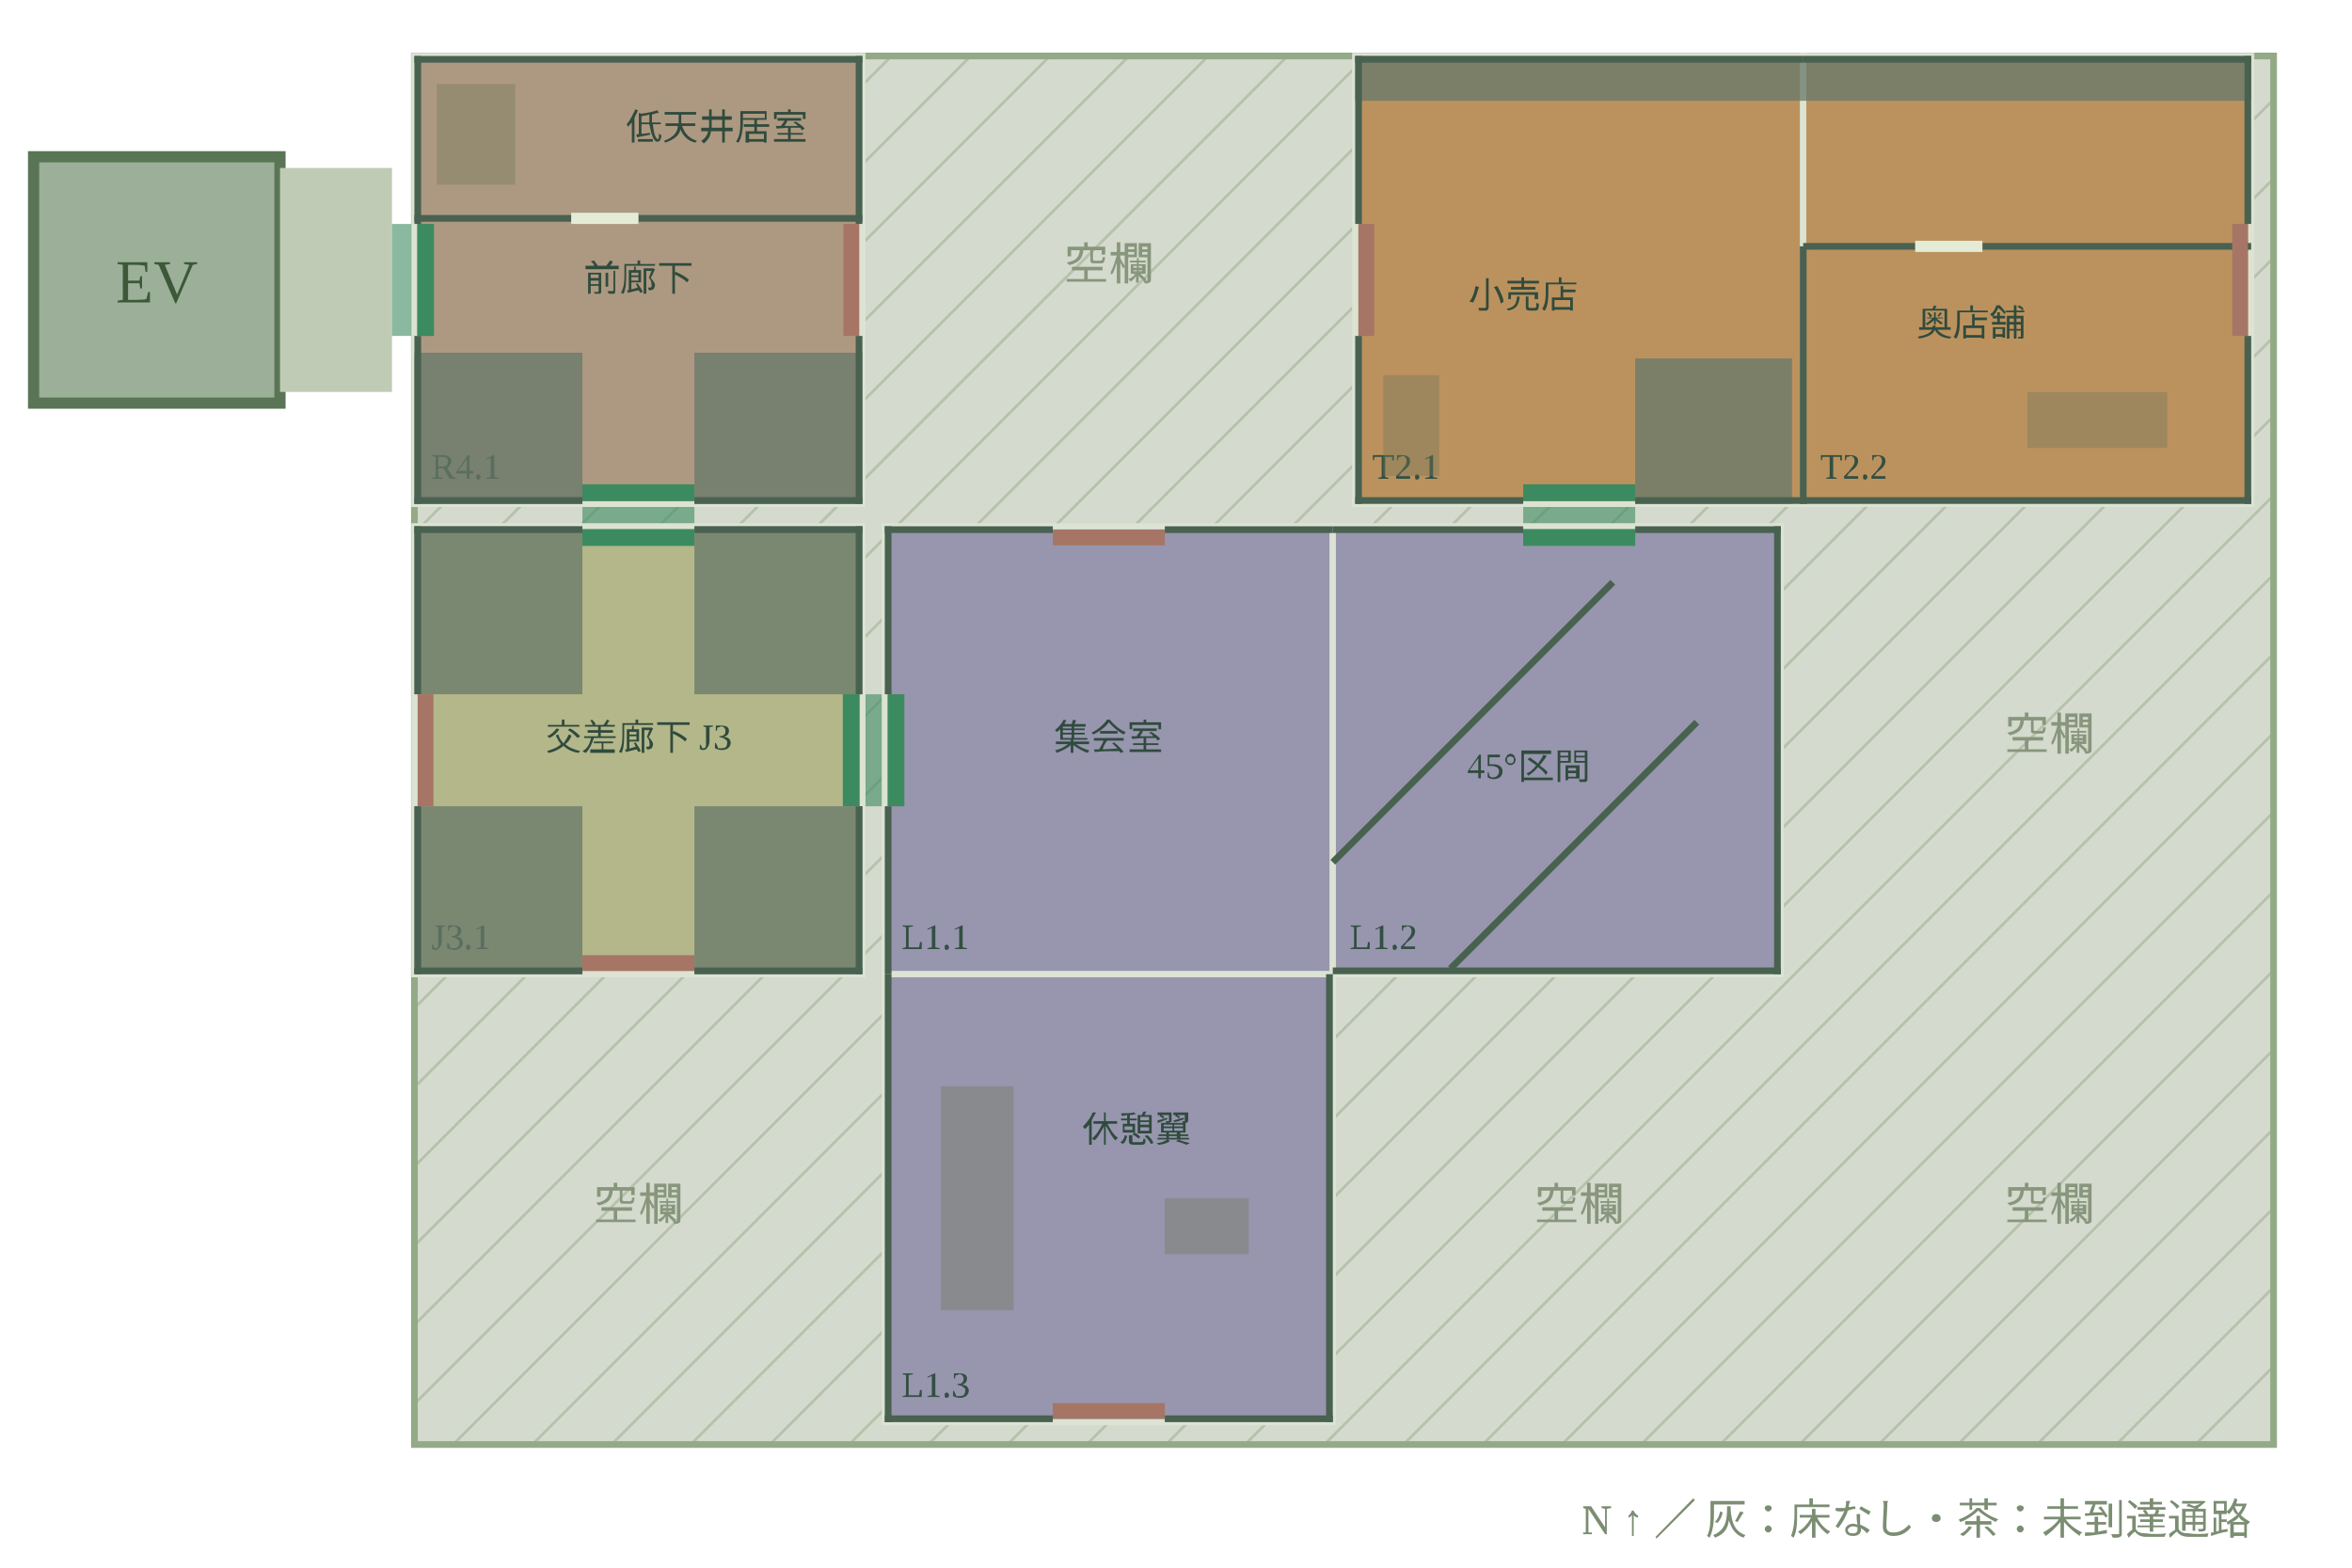
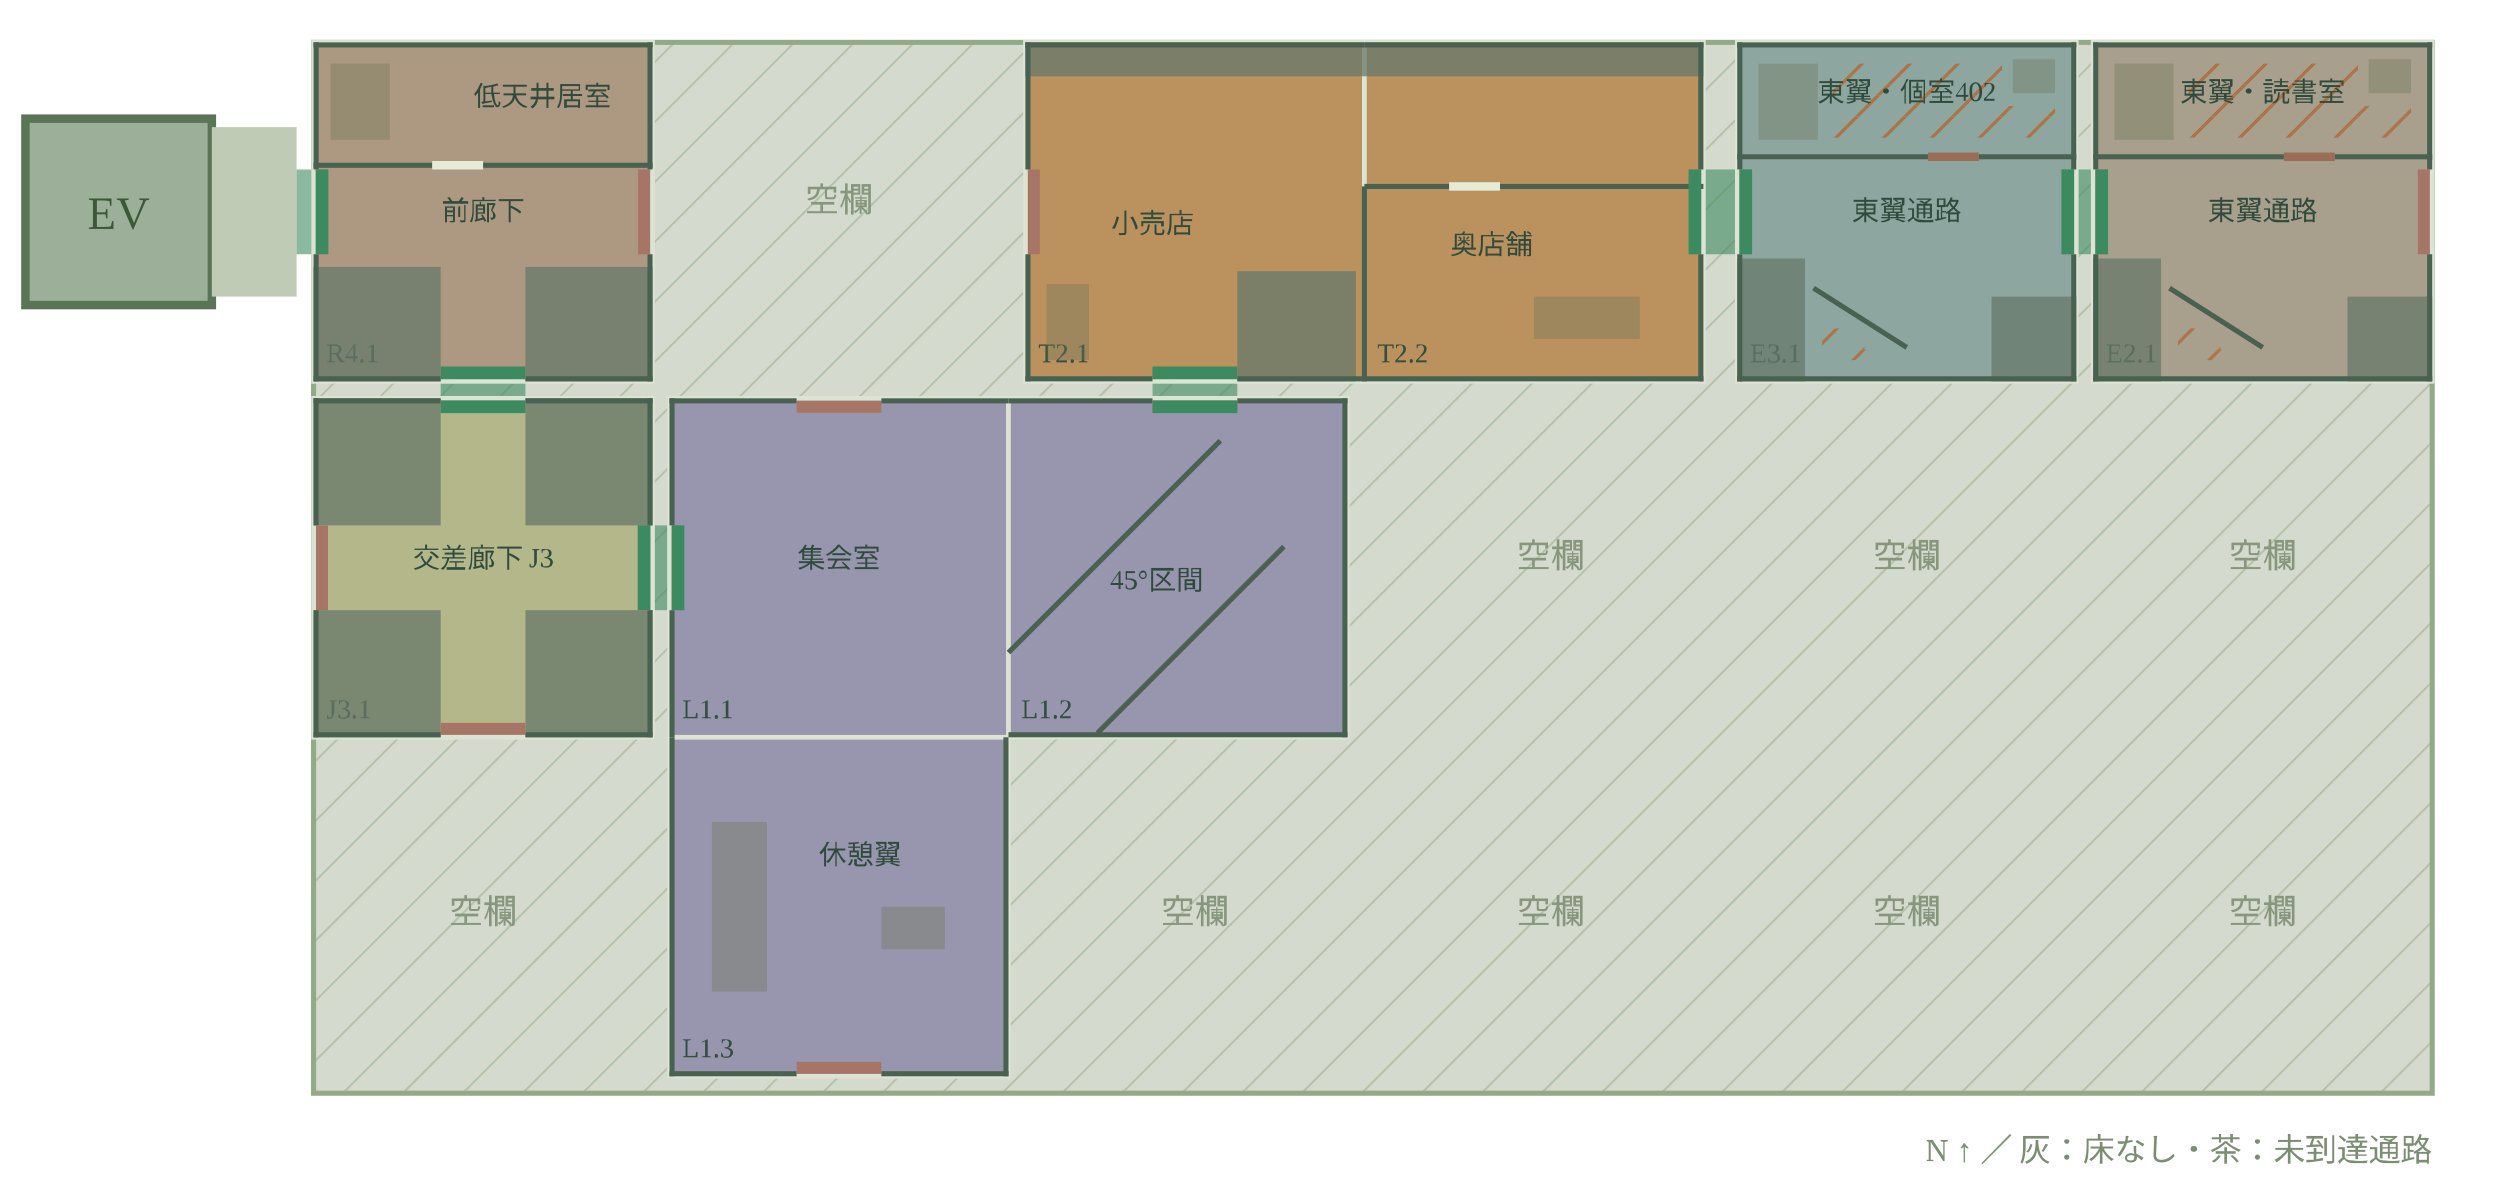
- <svg xmlns="http://www.w3.org/2000/svg" viewBox="-7.4 -1 42 28" role="img" aria-label="第二層 C 4方向・内部通路平面図">
+ <svg xmlns="http://www.w3.org/2000/svg" viewBox="-7.4 -1 59 28" role="img" aria-label="第二層 C 4方向・内部通路平面図">
  <defs>
    <pattern id="well0" width="1" height="1" patternUnits="userSpaceOnUse" patternTransform="rotate(45)">
      <rect width="1" height="1" fill="#d4dacd" />
      <line x1="0" y1="0" x2="0" y2="1" stroke="#b7c3ac" stroke-width=".1" />
    </pattern>
    <pattern id="iso0" width=".8" height=".8" patternUnits="userSpaceOnUse" patternTransform="rotate(45)">
      <line x1="0" y1="0" x2="0" y2=".8" stroke="#aa7043" stroke-width=".15" />
    </pattern>
  </defs>
-   <rect x="0" y="0" width="33.2" height="24.8" fill="url(#well0)" stroke="#93aa86" stroke-width=".12" />
+   <rect x="0" y="0" width="50" height="24.8" fill="url(#well0)" stroke="#93aa86" stroke-width=".12" />
  <rect x="-6.8" y="1.8" width="4.4" height="4.4" fill="#9caf99" stroke="#597555" stroke-width=".2" />
  <text x="-4.6" y="4.4" text-anchor="middle" font-size="1.1" fill="#3c5839">EV</text>
  <rect x="-2.4" y="2" width="2" height="4" fill="#c0cbb5" />
  <rect x="3" y="8" width="2" height="0.4" fill="#3c8a60" fill-opacity=".6" />
+   <rect x="32.8" y="3" width="0.8" height="2" fill="#3c8a60" fill-opacity=".6" />
  <rect x="19.8" y="8" width="2" height="0.4" fill="#3c8a60" fill-opacity=".6" />
  <rect x="8" y="11.4" width="0.4" height="2" fill="#3c8a60" fill-opacity=".6" />
+   <rect x="41.6" y="3" width="0.4" height="2" fill="#3c8a60" fill-opacity=".6" />
  <rect x="-0.4" y="3" width="0.4" height="2" fill="#3c8a60" fill-opacity=".6" />
  <g data-id="R4" transform="translate(0 0)">
    <rect x="0" y="0" width="8" height="8" fill="#ad9981" stroke="#dce3d3" stroke-width="0.11" />
    <text x="0.3" y="7.55" font-size=".65" fill="#334f42">R4.1</text>
    <rect x="0" y="5.3" width="3" height="2.7" fill="#67786a" opacity=".75" />
    <rect x="5" y="5.3" width="3" height="2.7" fill="#67786a" opacity=".75" />
    <rect x="0.4" y="0.5" width="1.4" height="1.8" fill="#6f755a" opacity=".38" />
    <line x1="0" y1="0.06" x2="8" y2="0.06" stroke="#496150" stroke-width="0.12" />
    <line x1="0" y1="7.94" x2="3" y2="7.94" stroke="#496150" stroke-width="0.12" />
    <line x1="5" y1="7.94" x2="8" y2="7.94" stroke="#496150" stroke-width="0.12" />
    <line x1="0.06" y1="0" x2="0.06" y2="3" stroke="#496150" stroke-width="0.12" />
    <line x1="0.06" y1="5" x2="0.06" y2="8" stroke="#496150" stroke-width="0.12" />
    <line x1="7.94" y1="0" x2="7.94" y2="3" stroke="#496150" stroke-width="0.12" />
    <line x1="7.94" y1="5" x2="7.94" y2="8" stroke="#496150" stroke-width="0.12" />
    <line x1="0" y1="2.9" x2="2.8" y2="2.9" stroke="#496150" stroke-width="0.12" />
    <line x1="4" y1="2.9" x2="8" y2="2.9" stroke="#496150" stroke-width="0.12" />
    <line x1="2.8" y1="2.9" x2="4" y2="2.9" stroke="#e4ebd7" stroke-width="0.2" />
    <line x1="0.2" y1="3" x2="0.2" y2="5" stroke="#a67565" stroke-width="0.28" />
    <line x1="0.2" y1="3" x2="0.2" y2="5" stroke="#3c8a60" stroke-width="0.3" />
    <line x1="7.8" y1="3" x2="7.8" y2="5" stroke="#a67565" stroke-width="0.28" />
    <line x1="3" y1="7.8" x2="5" y2="7.8" stroke="#a67565" stroke-width="0.28" />
    <line x1="3" y1="7.8" x2="5" y2="7.8" stroke="#3c8a60" stroke-width="0.3" />
    <text x="5.4" y="1.5" text-anchor="middle" font-size="0.65" fill="#304b3d">低天井居室</text>
    <text x="4" y="4.2" text-anchor="middle" font-size="0.65" fill="#304b3d">前廊下</text>
  </g>
  <g data-id="T2" transform="translate(16.8 0)">
    <rect x="0" y="0" width="8" height="8" fill="#bb925e" stroke="#dce3d3" stroke-width="0.11" />
    <text x="0.3" y="7.55" font-size=".65" fill="#334f42">T2.1</text>
    <rect x="8" y="0" width="8" height="8" fill="#bb925e" stroke="#dce3d3" stroke-width="0.11" />
    <text x="8.3" y="7.55" font-size=".65" fill="#334f42">T2.2</text>
    <rect x="0" y="0" width="16" height="0.8" fill="#67786a" opacity=".75" />
    <rect x="5" y="5.4" width="2.8" height="2.6" fill="#67786a" opacity=".75" />
    <rect x="0.5" y="5.7" width="1" height="1.8" fill="#6f755a" opacity=".38" />
    <rect x="12" y="6" width="2.5" height="1" fill="#6f755a" opacity=".38" />
    <line x1="0" y1="0.06" x2="8" y2="0.06" stroke="#496150" stroke-width="0.12" />
    <line x1="0" y1="7.94" x2="3" y2="7.94" stroke="#496150" stroke-width="0.12" />
    <line x1="5" y1="7.94" x2="8" y2="7.94" stroke="#496150" stroke-width="0.12" />
    <line x1="0.06" y1="0" x2="0.06" y2="3" stroke="#496150" stroke-width="0.12" />
    <line x1="0.06" y1="5" x2="0.06" y2="8" stroke="#496150" stroke-width="0.12" />
    <line x1="8" y1="0.06" x2="16" y2="0.06" stroke="#496150" stroke-width="0.12" />
    <line x1="8" y1="7.94" x2="16" y2="7.94" stroke="#496150" stroke-width="0.12" />
    <line x1="15.94" y1="0" x2="15.94" y2="3" stroke="#496150" stroke-width="0.12" />
    <line x1="15.94" y1="5" x2="15.94" y2="8" stroke="#496150" stroke-width="0.12" />
    <line x1="8" y1="3.4" x2="10" y2="3.4" stroke="#496150" stroke-width="0.12" />
    <line x1="11.2" y1="3.4" x2="16" y2="3.4" stroke="#496150" stroke-width="0.12" />
    <line x1="8" y1="3.4" x2="8" y2="8" stroke="#496150" stroke-width="0.12" />
    <line x1="10" y1="3.4" x2="11.2" y2="3.4" stroke="#e4ebd7" stroke-width="0.2" />
    <line x1="0.2" y1="3" x2="0.2" y2="5" stroke="#a67565" stroke-width="0.28" />
    <line x1="15.8" y1="3" x2="15.8" y2="5" stroke="#a67565" stroke-width="0.28" />
+     <line x1="15.8" y1="3" x2="15.8" y2="5" stroke="#3c8a60" stroke-width="0.3" />
    <line x1="3" y1="7.8" x2="5" y2="7.8" stroke="#a67565" stroke-width="0.28" />
    <line x1="3" y1="7.8" x2="5" y2="7.8" stroke="#3c8a60" stroke-width="0.3" />
    <text x="3" y="4.5" text-anchor="middle" font-size="0.65" fill="#304b3d">小売店</text>
    <text x="11" y="5" text-anchor="middle" font-size="0.65" fill="#304b3d">奥店舗</text>
  </g>
  <g data-id="L1" transform="translate(8.4 8.4)">
    <rect x="0" y="0" width="8" height="8" fill="#9796ae" stroke="#dce3d3" stroke-width="0.11" />
    <text x="0.3" y="7.55" font-size=".65" fill="#334f42">L1.1</text>
    <rect x="8" y="0" width="8" height="8" fill="#9796ae" stroke="#dce3d3" stroke-width="0.11" />
    <text x="8.3" y="7.55" font-size=".65" fill="#334f42">L1.2</text>
    <rect x="0" y="8" width="8" height="8" fill="#9796ae" stroke="#dce3d3" stroke-width="0.11" />
    <text x="0.3" y="15.55" font-size=".65" fill="#334f42">L1.3</text>
    <rect x="1" y="10" width="1.3" height="4" fill="#6f755a" opacity=".38" />
    <rect x="5" y="12" width="1.5" height="1" fill="#6f755a" opacity=".38" />
    <line x1="0" y1="0.06" x2="3" y2="0.06" stroke="#496150" stroke-width="0.12" />
    <line x1="5" y1="0.06" x2="8" y2="0.06" stroke="#496150" stroke-width="0.12" />
    <line x1="0.06" y1="0" x2="0.06" y2="3" stroke="#496150" stroke-width="0.12" />
    <line x1="0.06" y1="5" x2="0.06" y2="8" stroke="#496150" stroke-width="0.12" />
    <line x1="8" y1="0.06" x2="11.4" y2="0.06" stroke="#496150" stroke-width="0.12" />
    <line x1="13.4" y1="0.06" x2="16" y2="0.06" stroke="#496150" stroke-width="0.12" />
    <line x1="8" y1="7.94" x2="16" y2="7.94" stroke="#496150" stroke-width="0.12" />
    <line x1="15.94" y1="0" x2="15.94" y2="8" stroke="#496150" stroke-width="0.12" />
    <line x1="0" y1="15.94" x2="3" y2="15.94" stroke="#496150" stroke-width="0.12" />
    <line x1="5" y1="15.94" x2="8" y2="15.94" stroke="#496150" stroke-width="0.12" />
    <line x1="0.06" y1="8" x2="0.06" y2="16" stroke="#496150" stroke-width="0.12" />
    <line x1="7.94" y1="8" x2="7.94" y2="16" stroke="#496150" stroke-width="0.12" />
    <line x1="8" y1="6" x2="13" y2="1" stroke="#496150" stroke-width="0.12" />
    <line x1="10.1" y1="7.9" x2="14.5" y2="3.5" stroke="#496150" stroke-width="0.12" />
    <line x1="0.2" y1="3" x2="0.2" y2="5" stroke="#a67565" stroke-width="0.28" />
    <line x1="0.2" y1="3" x2="0.2" y2="5" stroke="#3c8a60" stroke-width="0.3" />
    <line x1="3" y1="0.2" x2="5" y2="0.2" stroke="#a67565" stroke-width="0.28" />
    <line x1="11.4" y1="0.2" x2="13.4" y2="0.2" stroke="#a67565" stroke-width="0.28" />
    <line x1="11.4" y1="0.2" x2="13.4" y2="0.2" stroke="#3c8a60" stroke-width="0.3" />
    <line x1="3" y1="15.8" x2="5" y2="15.8" stroke="#a67565" stroke-width="0.28" />
    <text x="4" y="4" text-anchor="middle" font-size="0.65" fill="#304b3d">集会室</text>
    <text x="11.5" y="4.5" text-anchor="middle" font-size="0.65" fill="#304b3d">45°区間</text>
    <text x="4.5" y="11" text-anchor="middle" font-size="0.65" fill="#304b3d">休憩翼</text>
  </g>
  <g data-id="J3" transform="translate(0 8.4)">
    <rect x="0" y="0" width="8" height="8" fill="#b3b78a" stroke="#dce3d3" stroke-width="0.11" />
    <text x="0.3" y="7.55" font-size=".65" fill="#334f42">J3.1</text>
    <rect x="0" y="0" width="3" height="3" fill="#67786a" opacity=".75" />
    <rect x="5" y="0" width="3" height="3" fill="#67786a" opacity=".75" />
    <rect x="0" y="5" width="3" height="3" fill="#67786a" opacity=".75" />
    <rect x="5" y="5" width="3" height="3" fill="#67786a" opacity=".75" />
    <line x1="0" y1="0.06" x2="3" y2="0.06" stroke="#496150" stroke-width="0.12" />
    <line x1="5" y1="0.06" x2="8" y2="0.06" stroke="#496150" stroke-width="0.12" />
    <line x1="0" y1="7.94" x2="3" y2="7.94" stroke="#496150" stroke-width="0.12" />
    <line x1="5" y1="7.94" x2="8" y2="7.94" stroke="#496150" stroke-width="0.12" />
    <line x1="0.06" y1="0" x2="0.06" y2="3" stroke="#496150" stroke-width="0.12" />
    <line x1="0.06" y1="5" x2="0.06" y2="8" stroke="#496150" stroke-width="0.12" />
    <line x1="7.94" y1="0" x2="7.94" y2="3" stroke="#496150" stroke-width="0.12" />
    <line x1="7.94" y1="5" x2="7.94" y2="8" stroke="#496150" stroke-width="0.12" />
    <line x1="3" y1="0.2" x2="5" y2="0.2" stroke="#a67565" stroke-width="0.28" />
    <line x1="3" y1="0.2" x2="5" y2="0.2" stroke="#3c8a60" stroke-width="0.3" />
    <line x1="3" y1="7.8" x2="5" y2="7.8" stroke="#a67565" stroke-width="0.28" />
    <line x1="0.2" y1="3" x2="0.2" y2="5" stroke="#a67565" stroke-width="0.28" />
    <line x1="7.8" y1="3" x2="7.8" y2="5" stroke="#a67565" stroke-width="0.28" />
    <line x1="7.8" y1="3" x2="7.8" y2="5" stroke="#3c8a60" stroke-width="0.3" />
    <text x="4" y="4" text-anchor="middle" font-size="0.65" fill="#304b3d">交差廊下 J3</text>
  </g>
+   <g data-id="E2" transform="translate(42 0)">
+     <rect x="0" y="0" width="8" height="8" fill="#a8a08c" stroke="#dce3d3" stroke-width="0.11" />
+     <text x="0.3" y="7.55" font-size=".65" fill="#334f42">E2.1</text>
+     <rect x="0" y="5.1" width="1.6" height="2.9" fill="#67786a" opacity=".75" />
+     <rect x="6" y="6" width="2" height="2" fill="#67786a" opacity=".75" />
+     <rect x="0.5" y="0.5" width="1.4" height="1.8" fill="#6f755a" opacity=".38" />
+     <rect x="6.5" y="0.4" width="1" height="0.8" fill="#6f755a" opacity=".38" />
+     <line x1="0" y1="0.06" x2="8" y2="0.06" stroke="#496150" stroke-width="0.12" />
+     <line x1="0" y1="7.94" x2="8" y2="7.94" stroke="#496150" stroke-width="0.12" />
+     <line x1="0.06" y1="0" x2="0.06" y2="3" stroke="#496150" stroke-width="0.12" />
+     <line x1="0.06" y1="5" x2="0.06" y2="8" stroke="#496150" stroke-width="0.12" />
+     <line x1="7.94" y1="0" x2="7.94" y2="3" stroke="#496150" stroke-width="0.12" />
+     <line x1="7.94" y1="5" x2="7.94" y2="8" stroke="#496150" stroke-width="0.12" />
+     <line x1="0" y1="2.7" x2="4.5" y2="2.7" stroke="#496150" stroke-width="0.12" />
+     <line x1="5.7" y1="2.7" x2="8" y2="2.7" stroke="#496150" stroke-width="0.12" />
+     <line x1="1.8" y1="5.8" x2="4" y2="7.2" stroke="#496150" stroke-width="0.12" />
+     <line x1="4.5" y1="2.7" x2="5.7" y2="2.7" stroke="#9b6c56" stroke-width="0.2" />
+     <rect x="2.25" y="0.5" width="4" height="0.25" fill="url(#iso0)" />
+     <rect x="2.25" y="0.75" width="4" height="0.25" fill="url(#iso0)" />
+     <rect x="2.25" y="1" width="4" height="0.25" fill="url(#iso0)" />
+     <rect x="2.25" y="1.25" width="4" height="0.25" fill="url(#iso0)" />
+     <rect x="2.25" y="1.5" width="5.25" height="0.25" fill="url(#iso0)" />
+     <rect x="2.25" y="1.75" width="5.25" height="0.25" fill="url(#iso0)" />
+     <rect x="2.25" y="2" width="5.25" height="0.25" fill="url(#iso0)" />
+     <rect x="2" y="6.5" width="0.25" height="0.25" fill="url(#iso0)" />
+     <rect x="2" y="6.75" width="0.75" height="0.25" fill="url(#iso0)" />
+     <rect x="2" y="7" width="1" height="0.25" fill="url(#iso0)" />
+     <rect x="2" y="7.25" width="1.5" height="0.25" fill="url(#iso0)" />
+     <line x1="0.2" y1="3" x2="0.2" y2="5" stroke="#a67565" stroke-width="0.28" />
+     <line x1="0.2" y1="3" x2="0.2" y2="5" stroke="#3c8a60" stroke-width="0.3" />
+     <line x1="7.8" y1="3" x2="7.8" y2="5" stroke="#a67565" stroke-width="0.28" />
+     <text x="4" y="1.4" text-anchor="middle" font-size="0.65" fill="#304b3d">東翼・読書室</text>
+     <text x="4" y="4.2" text-anchor="middle" font-size="0.65" fill="#304b3d">東翼通路</text>
+   </g>
+   <g data-id="E3" transform="translate(33.6 0)">
+     <rect x="0" y="0" width="8" height="8" fill="#8da7a0" stroke="#dce3d3" stroke-width="0.11" />
+     <text x="0.3" y="7.55" font-size=".65" fill="#334f42">E3.1</text>
+     <rect x="0" y="5.1" width="1.6" height="2.9" fill="#67786a" opacity=".75" />
+     <rect x="6" y="6" width="2" height="2" fill="#67786a" opacity=".75" />
+     <rect x="0.5" y="0.5" width="1.4" height="1.8" fill="#6f755a" opacity=".38" />
+     <rect x="6.5" y="0.4" width="1" height="0.8" fill="#6f755a" opacity=".38" />
+     <line x1="0" y1="0.06" x2="8" y2="0.06" stroke="#496150" stroke-width="0.12" />
+     <line x1="0" y1="7.94" x2="8" y2="7.94" stroke="#496150" stroke-width="0.12" />
+     <line x1="0.06" y1="0" x2="0.06" y2="3" stroke="#496150" stroke-width="0.12" />
+     <line x1="0.06" y1="5" x2="0.06" y2="8" stroke="#496150" stroke-width="0.12" />
+     <line x1="7.94" y1="0" x2="7.94" y2="3" stroke="#496150" stroke-width="0.12" />
+     <line x1="7.94" y1="5" x2="7.94" y2="8" stroke="#496150" stroke-width="0.12" />
+     <line x1="0" y1="2.7" x2="4.5" y2="2.7" stroke="#496150" stroke-width="0.12" />
+     <line x1="5.7" y1="2.7" x2="8" y2="2.7" stroke="#496150" stroke-width="0.12" />
+     <line x1="1.8" y1="5.8" x2="4" y2="7.2" stroke="#496150" stroke-width="0.12" />
+     <line x1="4.5" y1="2.7" x2="5.7" y2="2.7" stroke="#9b6c56" stroke-width="0.2" />
+     <rect x="2.25" y="0.5" width="4" height="0.25" fill="url(#iso0)" />
+     <rect x="2.25" y="0.75" width="4" height="0.25" fill="url(#iso0)" />
+     <rect x="2.25" y="1" width="4" height="0.25" fill="url(#iso0)" />
+     <rect x="2.25" y="1.25" width="4" height="0.25" fill="url(#iso0)" />
+     <rect x="2.25" y="1.5" width="5.25" height="0.25" fill="url(#iso0)" />
+     <rect x="2.25" y="1.75" width="5.25" height="0.25" fill="url(#iso0)" />
+     <rect x="2.25" y="2" width="5.25" height="0.25" fill="url(#iso0)" />
+     <rect x="2" y="6.5" width="0.25" height="0.25" fill="url(#iso0)" />
+     <rect x="2" y="6.75" width="0.75" height="0.25" fill="url(#iso0)" />
+     <rect x="2" y="7" width="1" height="0.25" fill="url(#iso0)" />
+     <rect x="2" y="7.25" width="1.5" height="0.25" fill="url(#iso0)" />
+     <line x1="0.2" y1="3" x2="0.2" y2="5" stroke="#a67565" stroke-width="0.28" />
+     <line x1="0.2" y1="3" x2="0.2" y2="5" stroke="#3c8a60" stroke-width="0.3" />
+     <line x1="7.8" y1="3" x2="7.8" y2="5" stroke="#a67565" stroke-width="0.28" />
+     <line x1="7.8" y1="3" x2="7.8" y2="5" stroke="#3c8a60" stroke-width="0.3" />
+     <text x="4" y="1.4" text-anchor="middle" font-size="0.65" fill="#304b3d">東翼・個室402</text>
+     <text x="4" y="4.2" text-anchor="middle" font-size="0.65" fill="#304b3d">東翼通路</text>
+   </g>
  <text x="12.4" y="4" text-anchor="middle" font-size=".8" fill="#87967c">空欄</text>
  <text x="29.2" y="12.4" text-anchor="middle" font-size=".8" fill="#87967c">空欄</text>
+   <text x="37.6" y="12.4" text-anchor="middle" font-size=".8" fill="#87967c">空欄</text>
+   <text x="46" y="12.4" text-anchor="middle" font-size=".8" fill="#87967c">空欄</text>
  <text x="4" y="20.8" text-anchor="middle" font-size=".8" fill="#87967c">空欄</text>
  <text x="20.8" y="20.8" text-anchor="middle" font-size=".8" fill="#87967c">空欄</text>
  <text x="29.2" y="20.8" text-anchor="middle" font-size=".8" fill="#87967c">空欄</text>
-   <text x="32.8" y="26.4" text-anchor="end" font-size=".75" fill="#7b8d72">N ↑ ／ 灰：床なし・茶：未到達通路</text>
+   <text x="37.6" y="20.8" text-anchor="middle" font-size=".8" fill="#87967c">空欄</text>
+   <text x="46" y="20.8" text-anchor="middle" font-size=".8" fill="#87967c">空欄</text>
+   <text x="50" y="26.4" text-anchor="end" font-size=".75" fill="#7b8d72">N ↑ ／ 灰：床なし・茶：未到達通路</text>
</svg>
